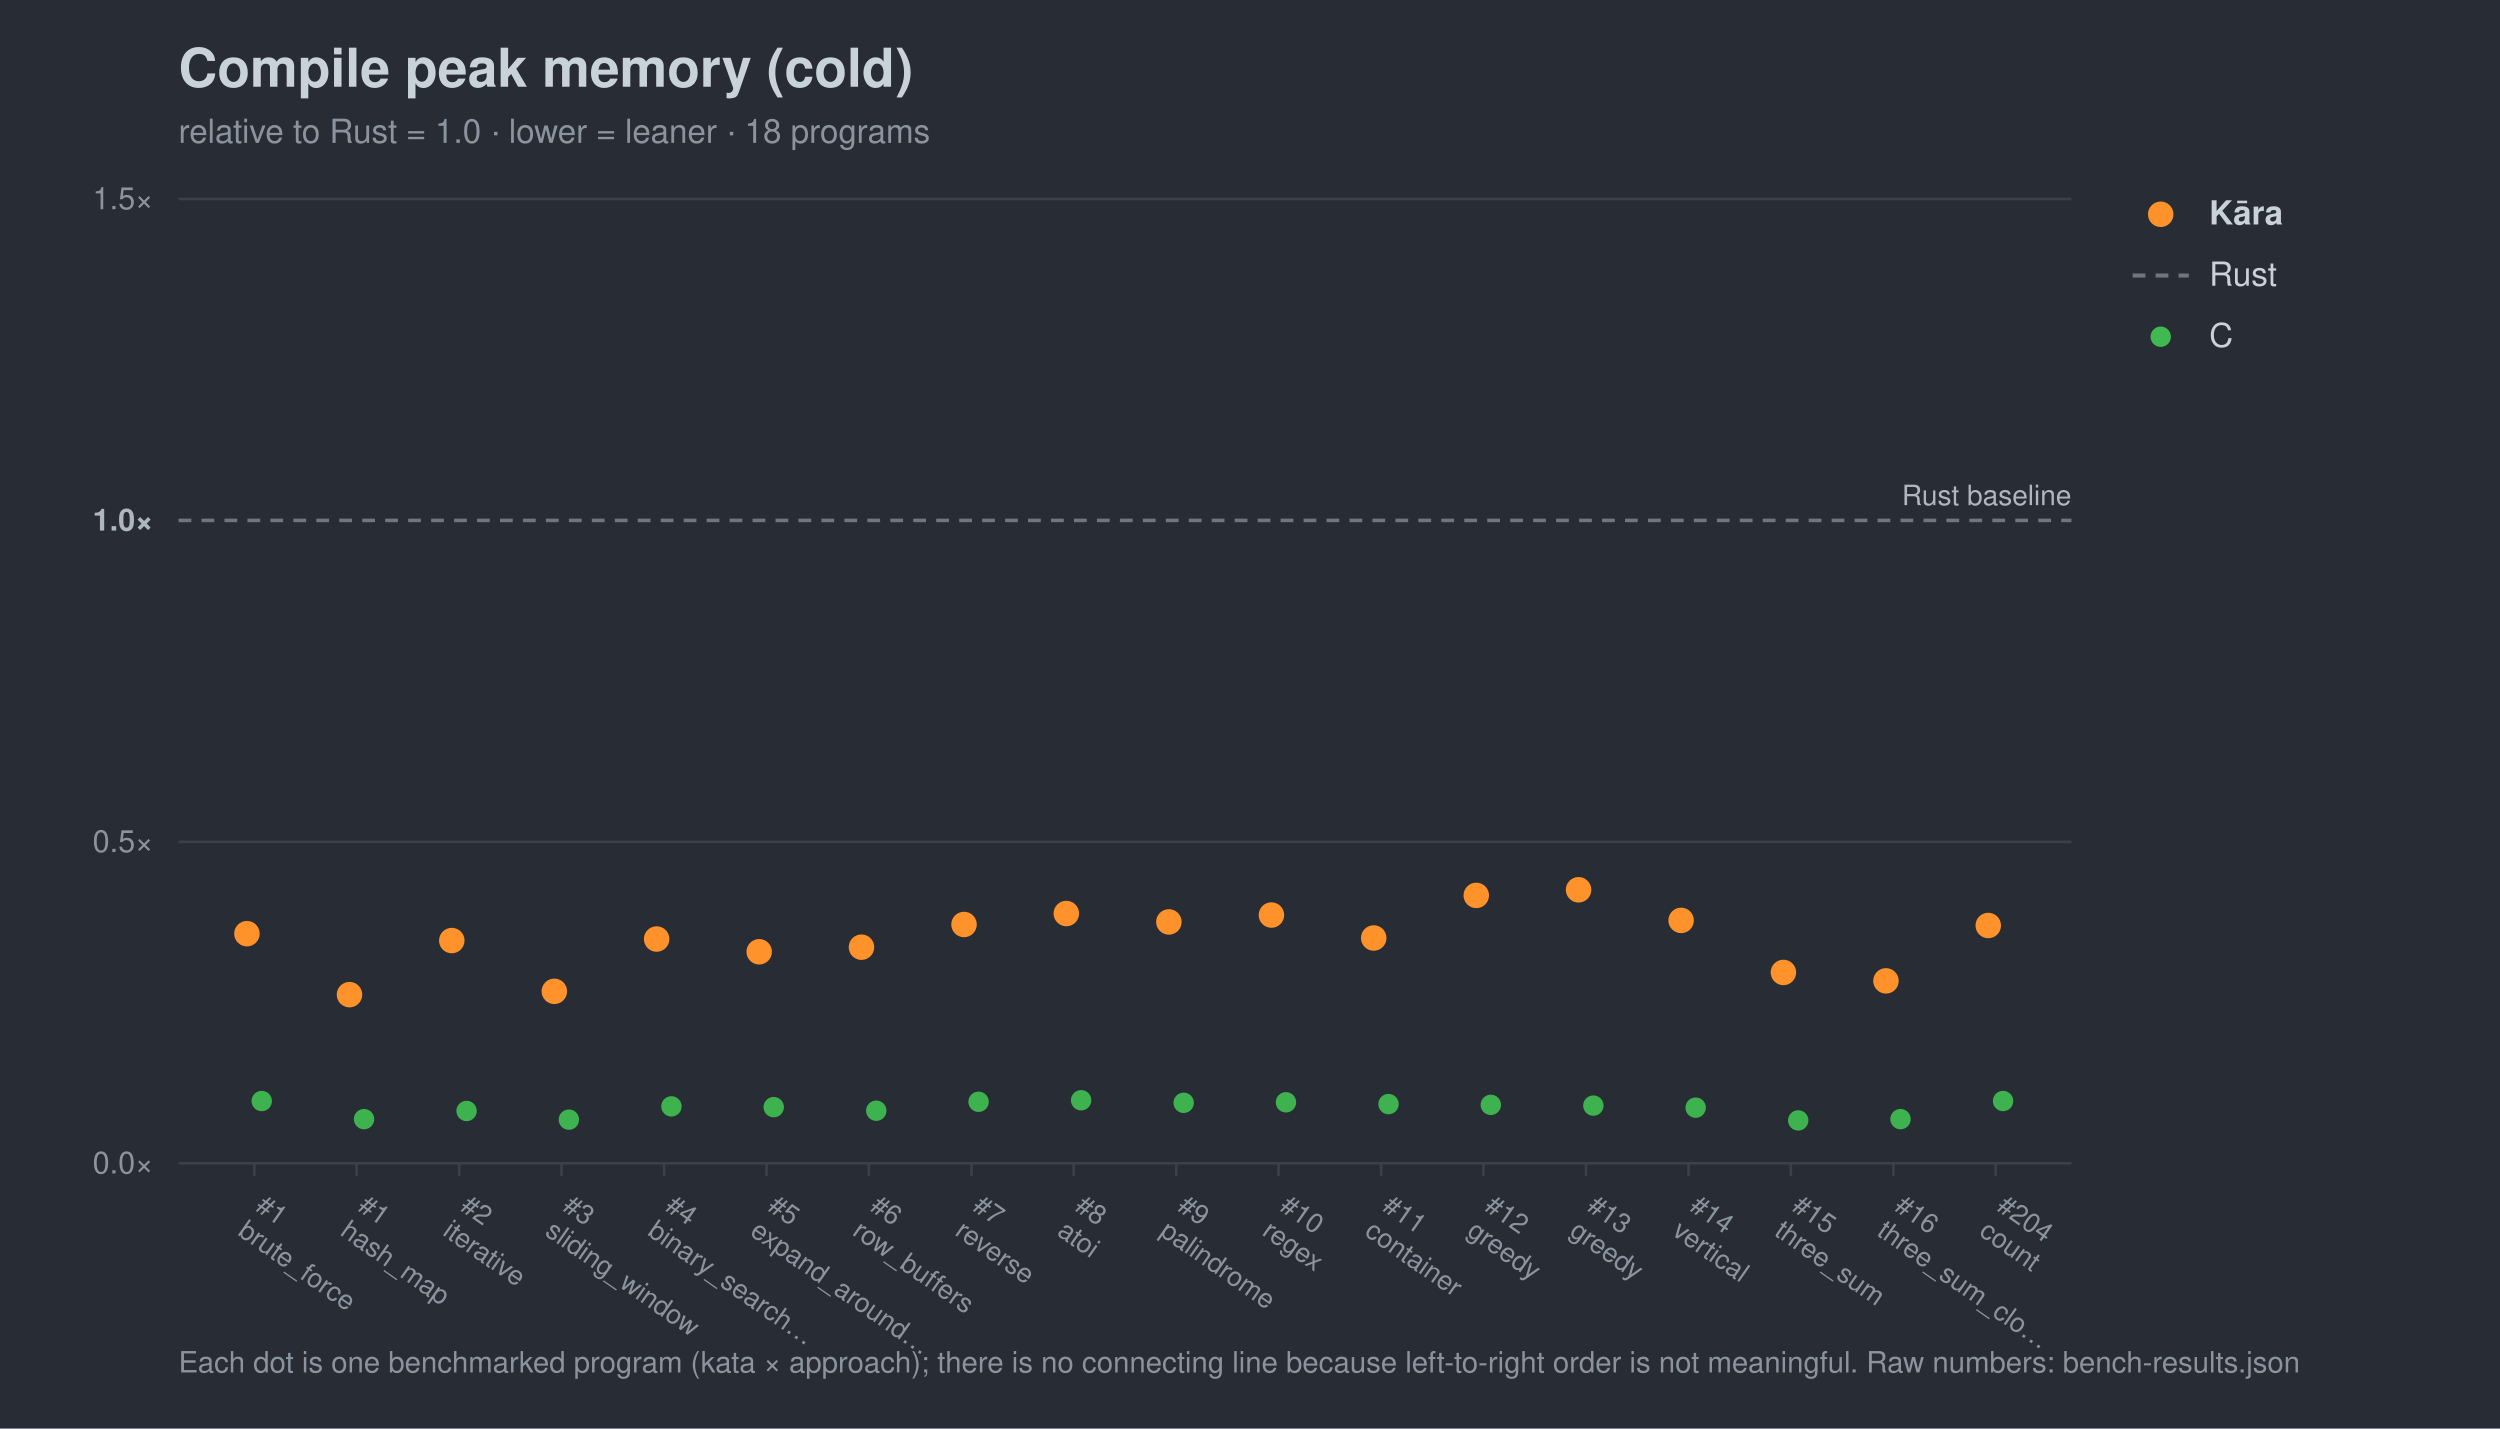
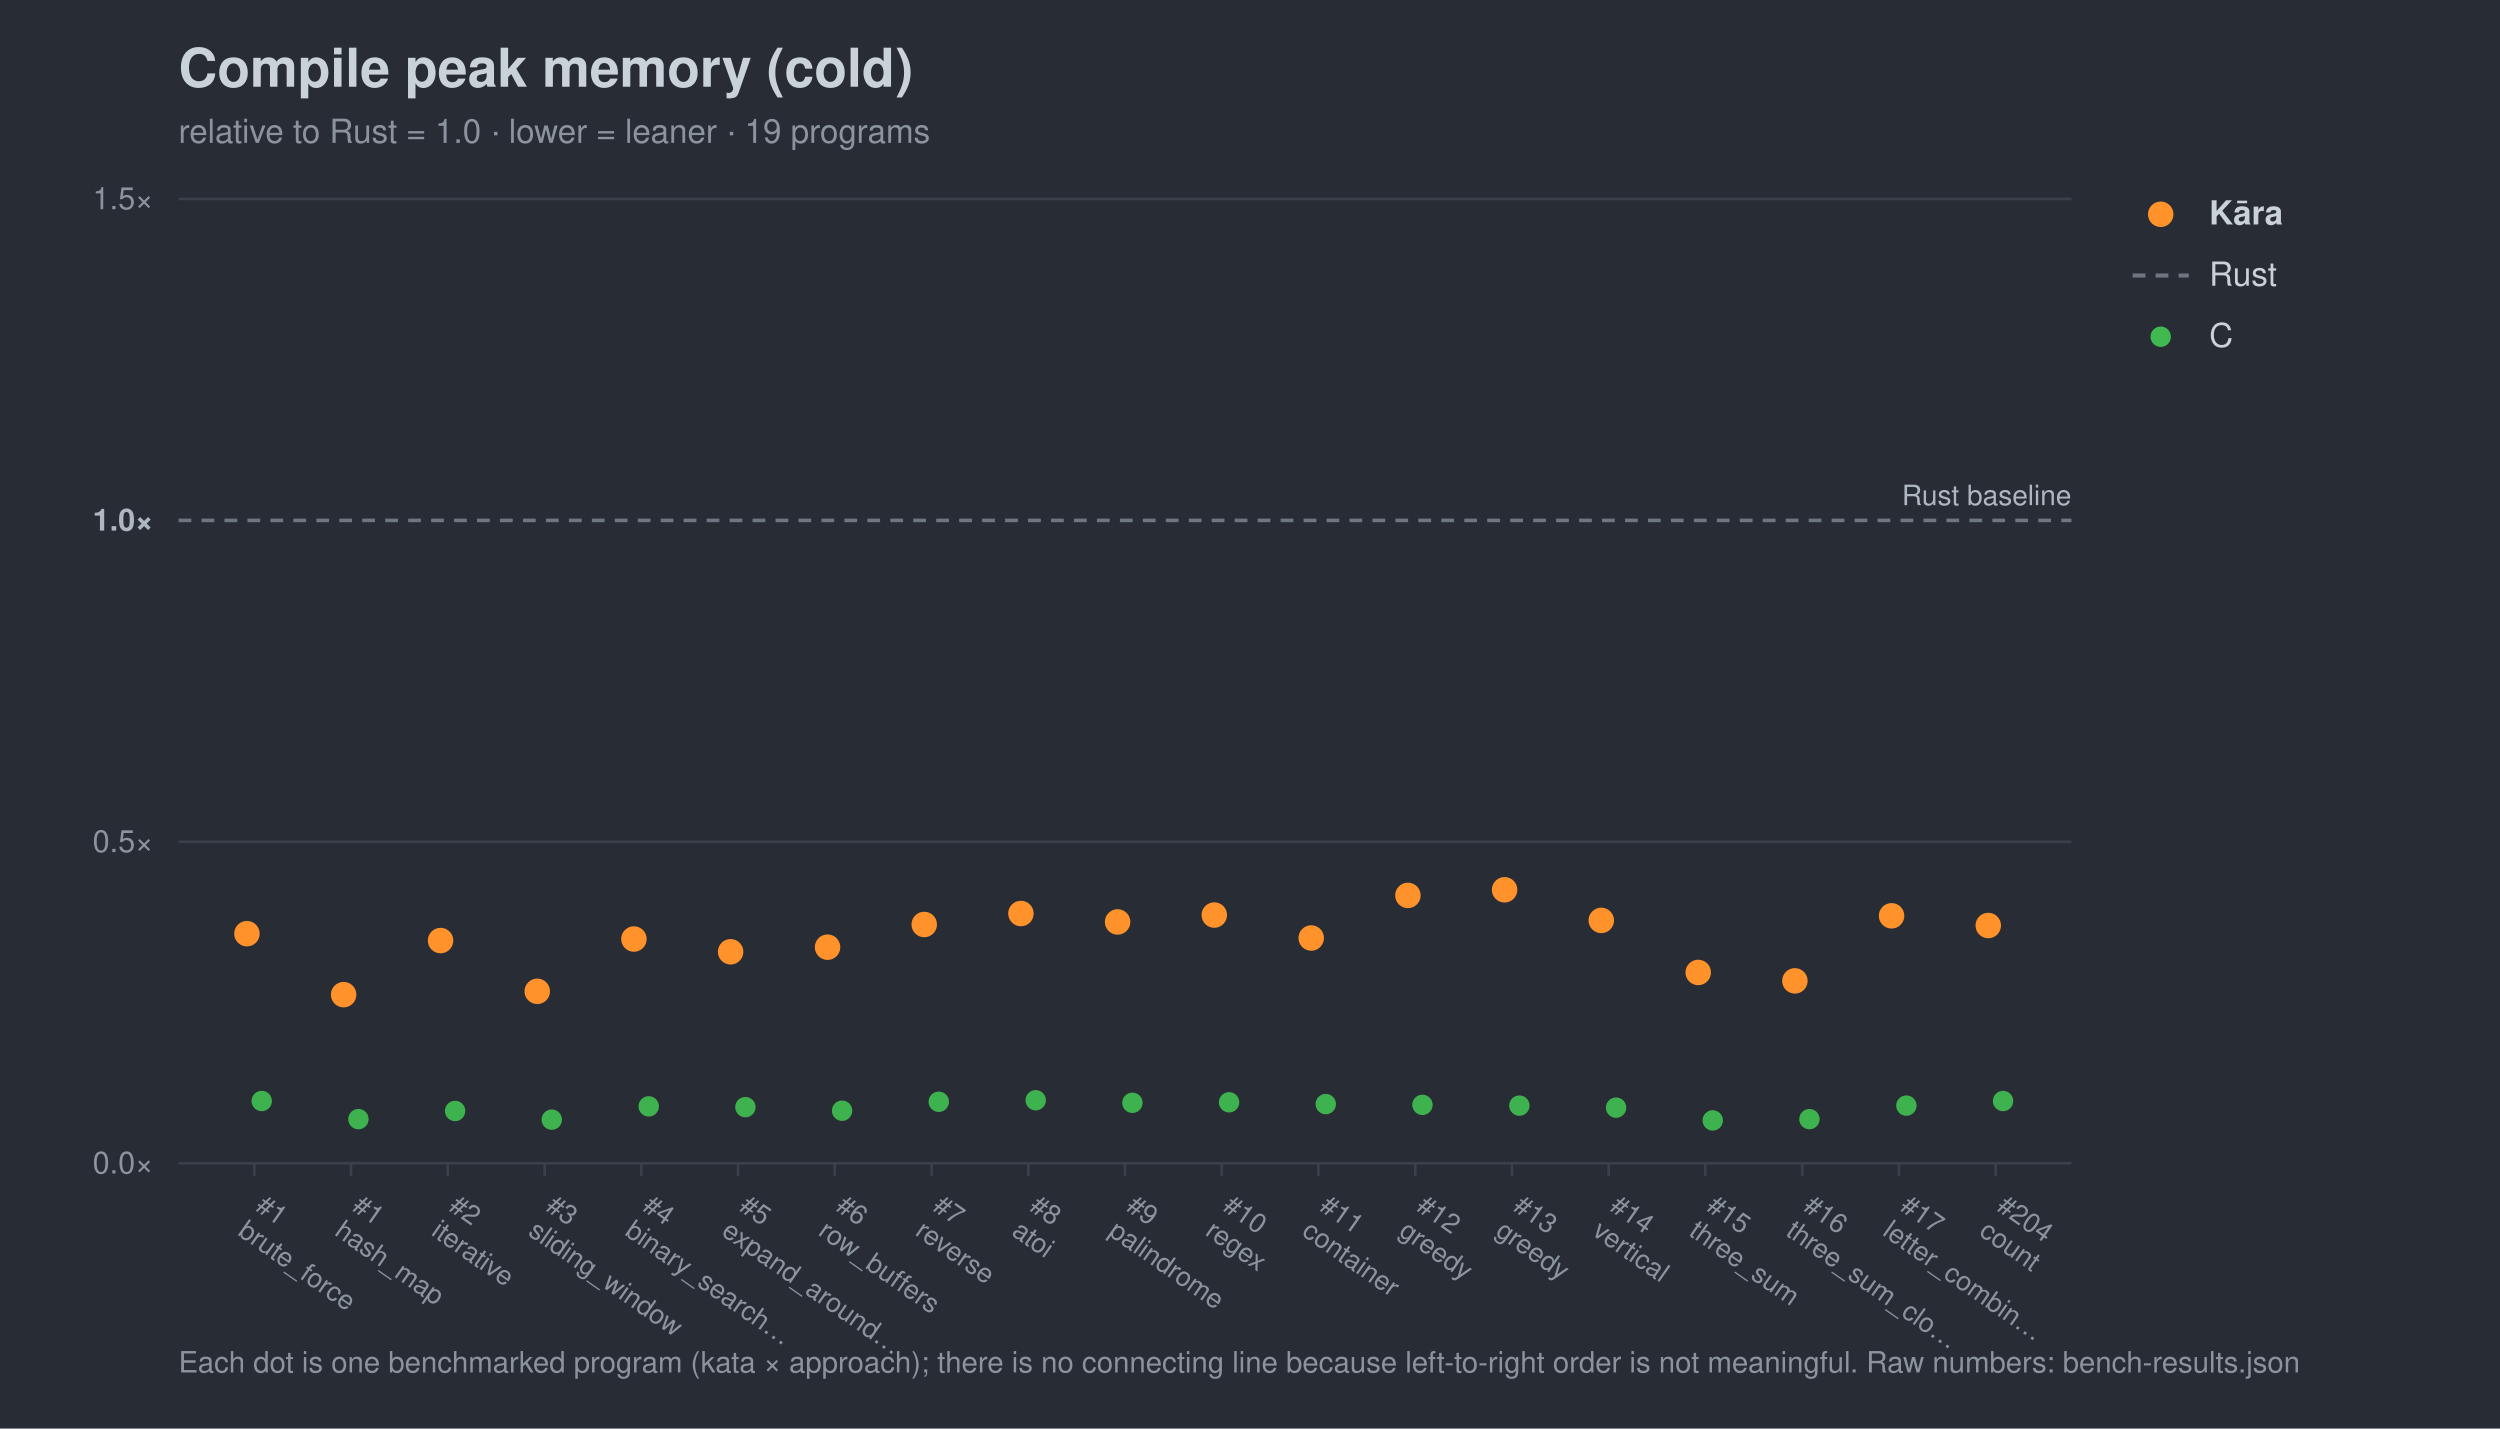
<svg xmlns="http://www.w3.org/2000/svg" width="980" height="560" viewBox="0 0 980 560" font-family="-apple-system,Segoe UI,Helvetica,Arial,sans-serif">
  <rect width="980" height="560" fill="#282c34" />
  <text x="70" y="34" font-size="21" font-weight="700" fill="#c9d1d9">Compile peak memory (cold)</text>
-   <text x="70" y="56" font-size="13" fill="#8b949e">relative to Rust = 1.0 · lower = leaner · 18 programs</text>
+   <text x="70" y="56" font-size="13" fill="#8b949e">relative to Rust = 1.0 · lower = leaner · 19 programs</text>
  <line x1="70" y1="456.0" x2="812" y2="456.0" stroke="#3b414b" stroke-width="1" />
  <text x="60" y="460.0" font-size="12" text-anchor="end" fill="#8b949e">0.0×</text>
  <line x1="70" y1="330.0" x2="812" y2="330.0" stroke="#3b414b" stroke-width="1" />
  <text x="60" y="334.0" font-size="12" text-anchor="end" fill="#8b949e">0.5×</text>
  <line x1="70" y1="204.0" x2="812" y2="204.0" stroke="#6e7681" stroke-width="1.4" stroke-dasharray="5 4" />
  <text x="60" y="208.0" font-size="12" text-anchor="end" fill="#aeb6c0" font-weight="700">1.0×</text>
  <line x1="70" y1="78.0" x2="812" y2="78.0" stroke="#3b414b" stroke-width="1" />
  <text x="60" y="82.0" font-size="12" text-anchor="end" fill="#8b949e">1.5×</text>
  <text x="812" y="198.0" font-size="11" text-anchor="end" fill="#aeb6c0">Rust baseline</text>
  <line x1="99.7" y1="456" x2="99.7" y2="461" stroke="#3b414b" />
  <g transform="translate(99.7,474) rotate(35)">
    <text x="0" y="0" font-size="10.5" fill="#8b949e">#1</text>
    <text x="0" y="12" font-size="10.5" fill="#8b949e">brute_force</text>
  </g>
-   <line x1="139.8" y1="456" x2="139.8" y2="461" stroke="#3b414b" />
-   <g transform="translate(139.8,474) rotate(35)">
+   <line x1="137.6" y1="456" x2="137.6" y2="461" stroke="#3b414b" />
+   <g transform="translate(137.6,474) rotate(35)">
    <text x="0" y="0" font-size="10.5" fill="#8b949e">#1</text>
    <text x="0" y="12" font-size="10.5" fill="#8b949e">hash_map</text>
  </g>
-   <line x1="180.0" y1="456" x2="180.0" y2="461" stroke="#3b414b" />
-   <g transform="translate(180.0,474) rotate(35)">
+   <line x1="175.5" y1="456" x2="175.5" y2="461" stroke="#3b414b" />
+   <g transform="translate(175.5,474) rotate(35)">
    <text x="0" y="0" font-size="10.5" fill="#8b949e">#2</text>
    <text x="0" y="12" font-size="10.5" fill="#8b949e">iterative</text>
  </g>
-   <line x1="220.1" y1="456" x2="220.1" y2="461" stroke="#3b414b" />
-   <g transform="translate(220.1,474) rotate(35)">
+   <line x1="213.5" y1="456" x2="213.5" y2="461" stroke="#3b414b" />
+   <g transform="translate(213.5,474) rotate(35)">
    <text x="0" y="0" font-size="10.5" fill="#8b949e">#3</text>
    <text x="0" y="12" font-size="10.5" fill="#8b949e">sliding_window</text>
  </g>
-   <line x1="260.3" y1="456" x2="260.3" y2="461" stroke="#3b414b" />
-   <g transform="translate(260.3,474) rotate(35)">
+   <line x1="251.4" y1="456" x2="251.4" y2="461" stroke="#3b414b" />
+   <g transform="translate(251.4,474) rotate(35)">
    <text x="0" y="0" font-size="10.5" fill="#8b949e">#4</text>
    <text x="0" y="12" font-size="10.5" fill="#8b949e">binary_search…</text>
  </g>
-   <line x1="300.5" y1="456" x2="300.5" y2="461" stroke="#3b414b" />
-   <g transform="translate(300.5,474) rotate(35)">
+   <line x1="289.3" y1="456" x2="289.3" y2="461" stroke="#3b414b" />
+   <g transform="translate(289.3,474) rotate(35)">
    <text x="0" y="0" font-size="10.5" fill="#8b949e">#5</text>
    <text x="0" y="12" font-size="10.5" fill="#8b949e">expand_around…</text>
  </g>
-   <line x1="340.6" y1="456" x2="340.6" y2="461" stroke="#3b414b" />
-   <g transform="translate(340.6,474) rotate(35)">
+   <line x1="327.2" y1="456" x2="327.2" y2="461" stroke="#3b414b" />
+   <g transform="translate(327.2,474) rotate(35)">
    <text x="0" y="0" font-size="10.5" fill="#8b949e">#6</text>
    <text x="0" y="12" font-size="10.5" fill="#8b949e">row_buffers</text>
  </g>
-   <line x1="380.8" y1="456" x2="380.8" y2="461" stroke="#3b414b" />
-   <g transform="translate(380.8,474) rotate(35)">
+   <line x1="365.2" y1="456" x2="365.2" y2="461" stroke="#3b414b" />
+   <g transform="translate(365.2,474) rotate(35)">
    <text x="0" y="0" font-size="10.5" fill="#8b949e">#7</text>
    <text x="0" y="12" font-size="10.5" fill="#8b949e">reverse</text>
  </g>
-   <line x1="420.9" y1="456" x2="420.9" y2="461" stroke="#3b414b" />
-   <g transform="translate(420.9,474) rotate(35)">
+   <line x1="403.1" y1="456" x2="403.1" y2="461" stroke="#3b414b" />
+   <g transform="translate(403.1,474) rotate(35)">
    <text x="0" y="0" font-size="10.5" fill="#8b949e">#8</text>
    <text x="0" y="12" font-size="10.5" fill="#8b949e">atoi</text>
  </g>
-   <line x1="461.1" y1="456" x2="461.1" y2="461" stroke="#3b414b" />
-   <g transform="translate(461.1,474) rotate(35)">
+   <line x1="441.0" y1="456" x2="441.0" y2="461" stroke="#3b414b" />
+   <g transform="translate(441.0,474) rotate(35)">
    <text x="0" y="0" font-size="10.5" fill="#8b949e">#9</text>
    <text x="0" y="12" font-size="10.5" fill="#8b949e">palindrome</text>
  </g>
-   <line x1="501.2" y1="456" x2="501.2" y2="461" stroke="#3b414b" />
-   <g transform="translate(501.2,474) rotate(35)">
+   <line x1="478.9" y1="456" x2="478.9" y2="461" stroke="#3b414b" />
+   <g transform="translate(478.9,474) rotate(35)">
    <text x="0" y="0" font-size="10.5" fill="#8b949e">#10</text>
    <text x="0" y="12" font-size="10.5" fill="#8b949e">regex</text>
  </g>
-   <line x1="541.4" y1="456" x2="541.4" y2="461" stroke="#3b414b" />
-   <g transform="translate(541.4,474) rotate(35)">
+   <line x1="516.8" y1="456" x2="516.8" y2="461" stroke="#3b414b" />
+   <g transform="translate(516.8,474) rotate(35)">
    <text x="0" y="0" font-size="10.5" fill="#8b949e">#11</text>
    <text x="0" y="12" font-size="10.5" fill="#8b949e">container</text>
  </g>
-   <line x1="581.5" y1="456" x2="581.5" y2="461" stroke="#3b414b" />
-   <g transform="translate(581.5,474) rotate(35)">
+   <line x1="554.8" y1="456" x2="554.8" y2="461" stroke="#3b414b" />
+   <g transform="translate(554.8,474) rotate(35)">
    <text x="0" y="0" font-size="10.5" fill="#8b949e">#12</text>
    <text x="0" y="12" font-size="10.5" fill="#8b949e">greedy</text>
  </g>
-   <line x1="621.7" y1="456" x2="621.7" y2="461" stroke="#3b414b" />
-   <g transform="translate(621.7,474) rotate(35)">
+   <line x1="592.7" y1="456" x2="592.7" y2="461" stroke="#3b414b" />
+   <g transform="translate(592.7,474) rotate(35)">
    <text x="0" y="0" font-size="10.5" fill="#8b949e">#13</text>
    <text x="0" y="12" font-size="10.5" fill="#8b949e">greedy</text>
  </g>
-   <line x1="661.9" y1="456" x2="661.9" y2="461" stroke="#3b414b" />
-   <g transform="translate(661.9,474) rotate(35)">
+   <line x1="630.6" y1="456" x2="630.6" y2="461" stroke="#3b414b" />
+   <g transform="translate(630.6,474) rotate(35)">
    <text x="0" y="0" font-size="10.5" fill="#8b949e">#14</text>
    <text x="0" y="12" font-size="10.5" fill="#8b949e">vertical</text>
  </g>
-   <line x1="702.0" y1="456" x2="702.0" y2="461" stroke="#3b414b" />
-   <g transform="translate(702.0,474) rotate(35)">
+   <line x1="668.5" y1="456" x2="668.5" y2="461" stroke="#3b414b" />
+   <g transform="translate(668.5,474) rotate(35)">
    <text x="0" y="0" font-size="10.5" fill="#8b949e">#15</text>
    <text x="0" y="12" font-size="10.5" fill="#8b949e">three_sum</text>
  </g>
-   <line x1="742.2" y1="456" x2="742.2" y2="461" stroke="#3b414b" />
-   <g transform="translate(742.2,474) rotate(35)">
+   <line x1="706.5" y1="456" x2="706.5" y2="461" stroke="#3b414b" />
+   <g transform="translate(706.5,474) rotate(35)">
    <text x="0" y="0" font-size="10.5" fill="#8b949e">#16</text>
    <text x="0" y="12" font-size="10.5" fill="#8b949e">three_sum_clo…</text>
+   </g>
+   <line x1="744.4" y1="456" x2="744.4" y2="461" stroke="#3b414b" />
+   <g transform="translate(744.4,474) rotate(35)">
+     <text x="0" y="0" font-size="10.5" fill="#8b949e">#17</text>
+     <text x="0" y="12" font-size="10.5" fill="#8b949e">letter_combin…</text>
  </g>
  <line x1="782.3" y1="456" x2="782.3" y2="461" stroke="#3b414b" />
  <g transform="translate(782.3,474) rotate(35)">
    <text x="0" y="0" font-size="10.5" fill="#8b949e">#204</text>
    <text x="0" y="12" font-size="10.5" fill="#8b949e">count</text>
  </g>
  <circle cx="102.6" cy="431.6" r="4.0" fill="#3fb950" opacity="0.95" />
-   <circle cx="142.7" cy="438.7" r="4.0" fill="#3fb950" opacity="0.95" />
-   <circle cx="182.9" cy="435.5" r="4.0" fill="#3fb950" opacity="0.95" />
-   <circle cx="223.0" cy="438.9" r="4.0" fill="#3fb950" opacity="0.95" />
-   <circle cx="263.2" cy="433.7" r="4.0" fill="#3fb950" opacity="0.95" />
-   <circle cx="303.3" cy="434.0" r="4.0" fill="#3fb950" opacity="0.95" />
-   <circle cx="343.5" cy="435.4" r="4.0" fill="#3fb950" opacity="0.95" />
-   <circle cx="383.6" cy="431.9" r="4.0" fill="#3fb950" opacity="0.95" />
-   <circle cx="423.8" cy="431.3" r="4.0" fill="#3fb950" opacity="0.95" />
-   <circle cx="464.0" cy="432.3" r="4.0" fill="#3fb950" opacity="0.95" />
-   <circle cx="504.1" cy="432.1" r="4.0" fill="#3fb950" opacity="0.95" />
-   <circle cx="544.3" cy="432.8" r="4.0" fill="#3fb950" opacity="0.95" />
-   <circle cx="584.4" cy="433.1" r="4.0" fill="#3fb950" opacity="0.95" />
-   <circle cx="624.6" cy="433.4" r="4.0" fill="#3fb950" opacity="0.95" />
-   <circle cx="664.7" cy="434.2" r="4.0" fill="#3fb950" opacity="0.95" />
-   <circle cx="704.9" cy="439.2" r="4.0" fill="#3fb950" opacity="0.95" />
-   <circle cx="745.0" cy="438.7" r="4.0" fill="#3fb950" opacity="0.95" />
+   <circle cx="140.5" cy="438.7" r="4.0" fill="#3fb950" opacity="0.95" />
+   <circle cx="178.4" cy="435.5" r="4.0" fill="#3fb950" opacity="0.95" />
+   <circle cx="216.3" cy="438.9" r="4.0" fill="#3fb950" opacity="0.95" />
+   <circle cx="254.3" cy="433.7" r="4.0" fill="#3fb950" opacity="0.95" />
+   <circle cx="292.2" cy="434.0" r="4.0" fill="#3fb950" opacity="0.95" />
+   <circle cx="330.1" cy="435.4" r="4.0" fill="#3fb950" opacity="0.95" />
+   <circle cx="368.0" cy="431.9" r="4.0" fill="#3fb950" opacity="0.95" />
+   <circle cx="406.0" cy="431.3" r="4.0" fill="#3fb950" opacity="0.95" />
+   <circle cx="443.9" cy="432.3" r="4.0" fill="#3fb950" opacity="0.95" />
+   <circle cx="481.8" cy="432.1" r="4.0" fill="#3fb950" opacity="0.95" />
+   <circle cx="519.7" cy="432.8" r="4.0" fill="#3fb950" opacity="0.95" />
+   <circle cx="557.6" cy="433.1" r="4.0" fill="#3fb950" opacity="0.95" />
+   <circle cx="595.6" cy="433.4" r="4.0" fill="#3fb950" opacity="0.95" />
+   <circle cx="633.5" cy="434.2" r="4.0" fill="#3fb950" opacity="0.95" />
+   <circle cx="671.4" cy="439.2" r="4.0" fill="#3fb950" opacity="0.95" />
+   <circle cx="709.3" cy="438.7" r="4.0" fill="#3fb950" opacity="0.95" />
+   <circle cx="747.3" cy="433.4" r="4.0" fill="#3fb950" opacity="0.95" />
  <circle cx="785.2" cy="431.6" r="4.0" fill="#3fb950" opacity="0.95" />
  <circle cx="96.8" cy="366.0" r="5.0" fill="#ff922b" opacity="1.0" />
-   <circle cx="137.0" cy="389.9" r="5.0" fill="#ff922b" opacity="1.0" />
-   <circle cx="177.1" cy="368.7" r="5.0" fill="#ff922b" opacity="1.0" />
-   <circle cx="217.3" cy="388.6" r="5.0" fill="#ff922b" opacity="1.0" />
-   <circle cx="257.4" cy="368.1" r="5.0" fill="#ff922b" opacity="1.0" />
-   <circle cx="297.6" cy="373.1" r="5.0" fill="#ff922b" opacity="1.0" />
-   <circle cx="337.7" cy="371.3" r="5.0" fill="#ff922b" opacity="1.0" />
-   <circle cx="377.9" cy="362.4" r="5.0" fill="#ff922b" opacity="1.0" />
-   <circle cx="418.0" cy="358.1" r="5.0" fill="#ff922b" opacity="1.0" />
-   <circle cx="458.2" cy="361.4" r="5.0" fill="#ff922b" opacity="1.0" />
-   <circle cx="498.4" cy="358.7" r="5.0" fill="#ff922b" opacity="1.0" />
-   <circle cx="538.5" cy="367.7" r="5.0" fill="#ff922b" opacity="1.0" />
-   <circle cx="578.7" cy="351.0" r="5.0" fill="#ff922b" opacity="1.0" />
-   <circle cx="618.8" cy="348.8" r="5.0" fill="#ff922b" opacity="1.0" />
-   <circle cx="659.0" cy="360.8" r="5.0" fill="#ff922b" opacity="1.0" />
-   <circle cx="699.1" cy="381.2" r="5.0" fill="#ff922b" opacity="1.0" />
-   <circle cx="739.3" cy="384.5" r="5.0" fill="#ff922b" opacity="1.0" />
+   <circle cx="134.7" cy="389.9" r="5.0" fill="#ff922b" opacity="1.0" />
+   <circle cx="172.7" cy="368.7" r="5.0" fill="#ff922b" opacity="1.0" />
+   <circle cx="210.6" cy="388.6" r="5.0" fill="#ff922b" opacity="1.0" />
+   <circle cx="248.5" cy="368.1" r="5.0" fill="#ff922b" opacity="1.0" />
+   <circle cx="286.4" cy="373.1" r="5.0" fill="#ff922b" opacity="1.0" />
+   <circle cx="324.4" cy="371.3" r="5.0" fill="#ff922b" opacity="1.0" />
+   <circle cx="362.3" cy="362.4" r="5.0" fill="#ff922b" opacity="1.0" />
+   <circle cx="400.2" cy="358.1" r="5.0" fill="#ff922b" opacity="1.0" />
+   <circle cx="438.1" cy="361.4" r="5.0" fill="#ff922b" opacity="1.0" />
+   <circle cx="476.0" cy="358.7" r="5.0" fill="#ff922b" opacity="1.0" />
+   <circle cx="514.0" cy="367.7" r="5.0" fill="#ff922b" opacity="1.0" />
+   <circle cx="551.9" cy="351.0" r="5.0" fill="#ff922b" opacity="1.0" />
+   <circle cx="589.8" cy="348.8" r="5.0" fill="#ff922b" opacity="1.0" />
+   <circle cx="627.7" cy="360.8" r="5.0" fill="#ff922b" opacity="1.0" />
+   <circle cx="665.7" cy="381.2" r="5.0" fill="#ff922b" opacity="1.0" />
+   <circle cx="703.6" cy="384.5" r="5.0" fill="#ff922b" opacity="1.0" />
+   <circle cx="741.5" cy="359.0" r="5.0" fill="#ff922b" opacity="1.0" />
  <circle cx="779.4" cy="362.8" r="5.0" fill="#ff922b" opacity="1.0" />
  <circle cx="847" cy="84" r="5" fill="#ff922b" />
  <text x="866" y="88" font-size="13" fill="#c9d1d9" font-weight="700">Kāra</text>
  <line x1="836" y1="108" x2="858" y2="108" stroke="#6e7681" stroke-width="1.6" stroke-dasharray="5 4" />
  <text x="866" y="112" font-size="13" fill="#c9d1d9" font-weight="400">Rust</text>
  <circle cx="847" cy="132" r="4" fill="#3fb950" />
  <text x="866" y="136" font-size="13" fill="#c9d1d9" font-weight="400">C</text>
  <text x="70" y="538" font-size="11.5" fill="#8b949e">Each dot is one benchmarked program (kata × approach); there is no connecting line because left-to-right order is not meaningful. Raw numbers: bench-results.json</text>
</svg>
